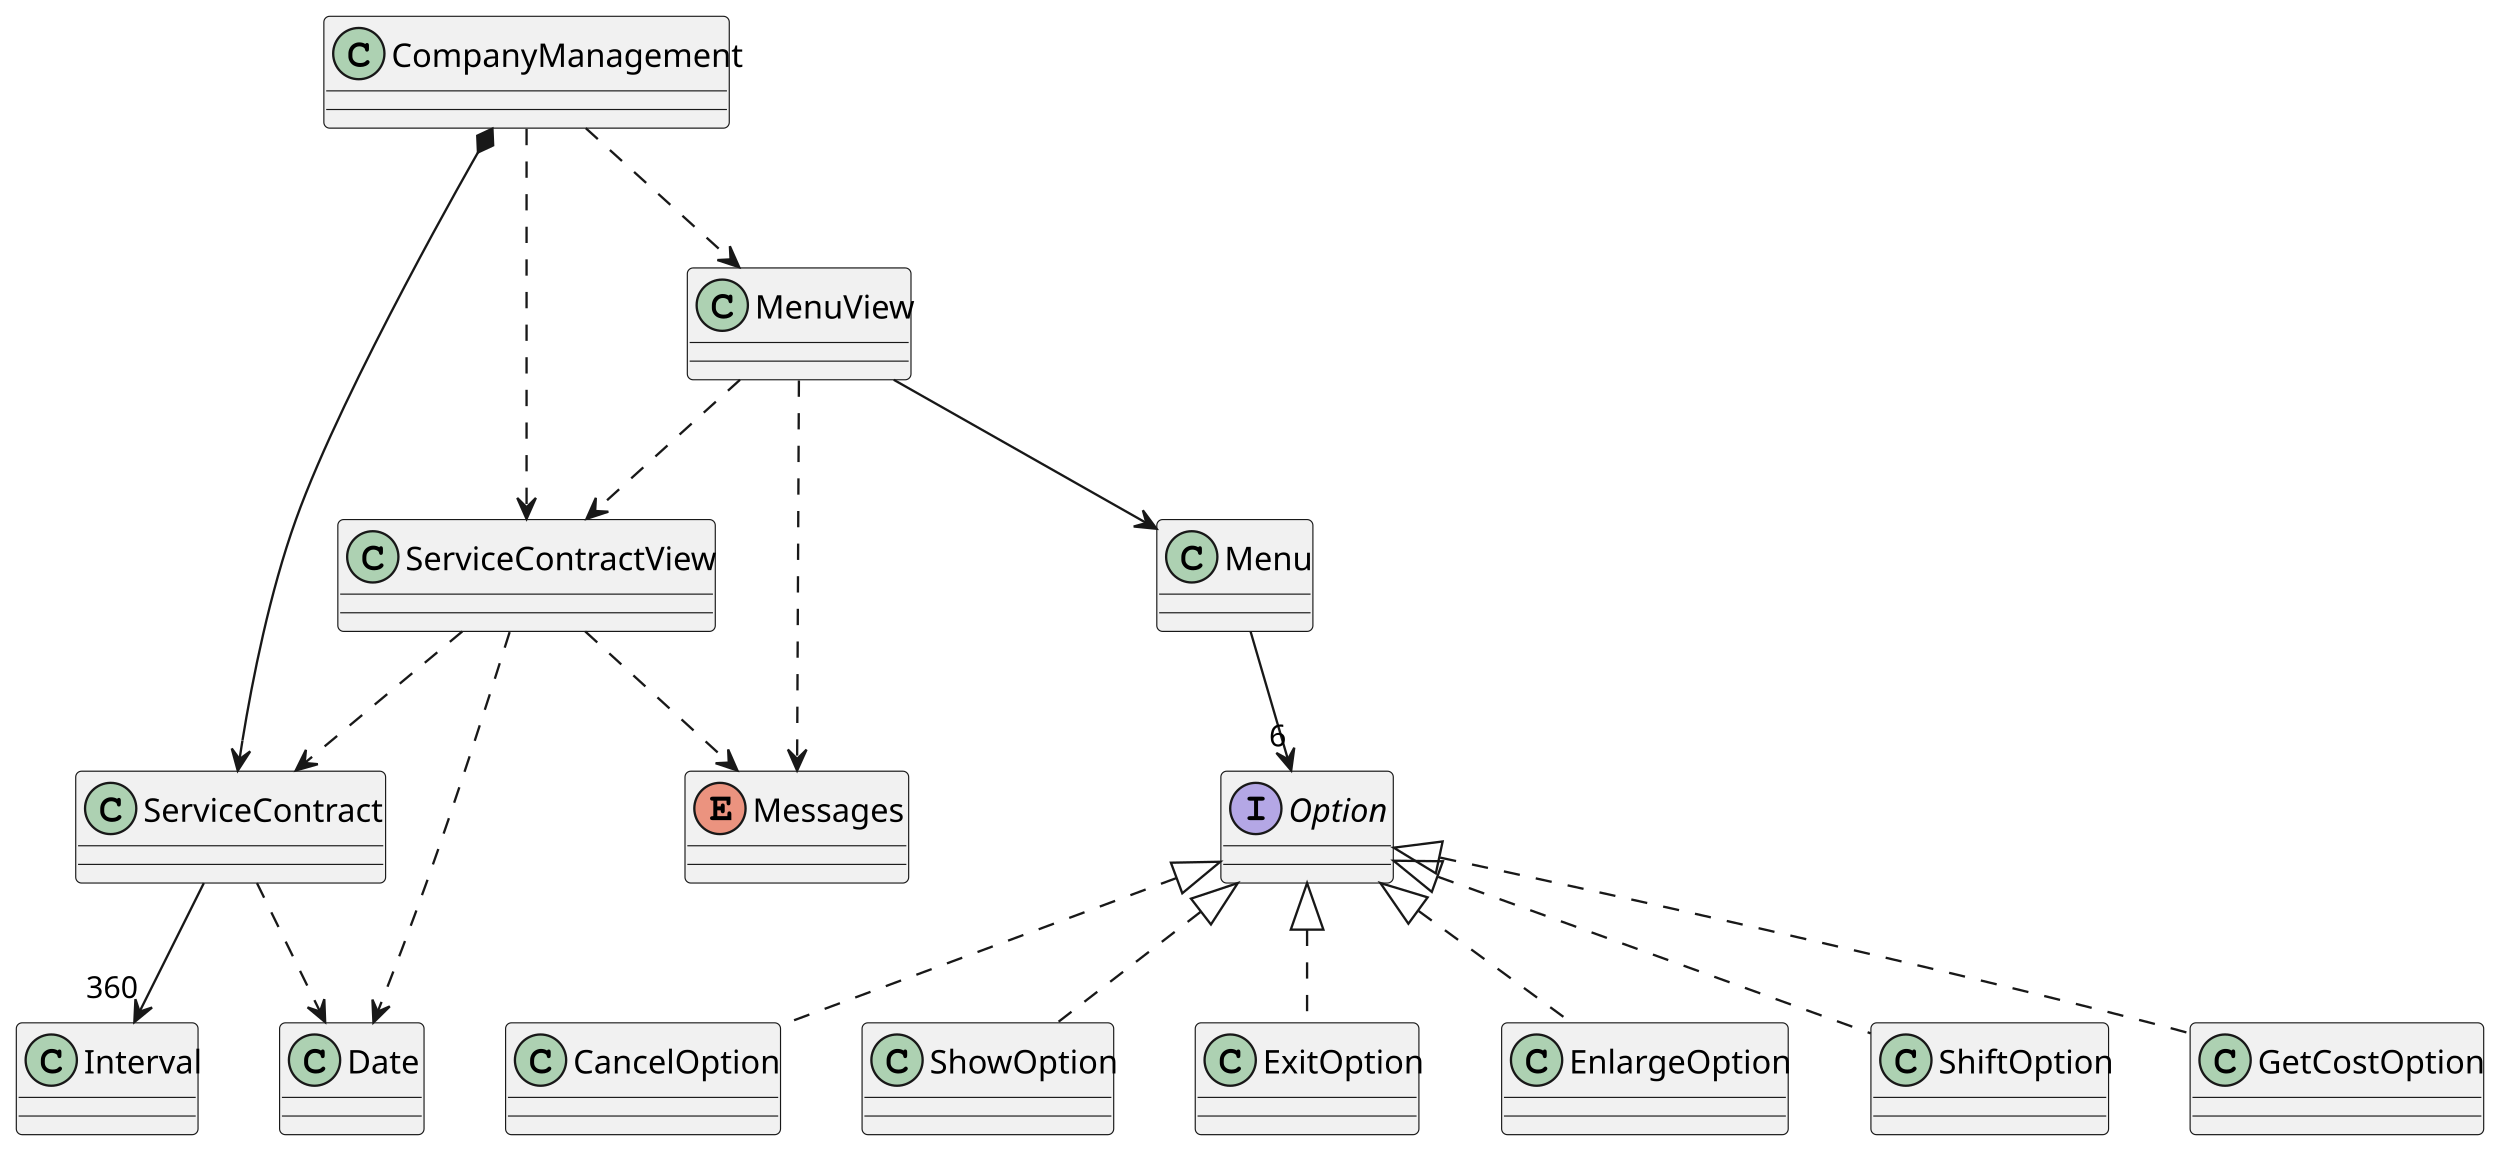
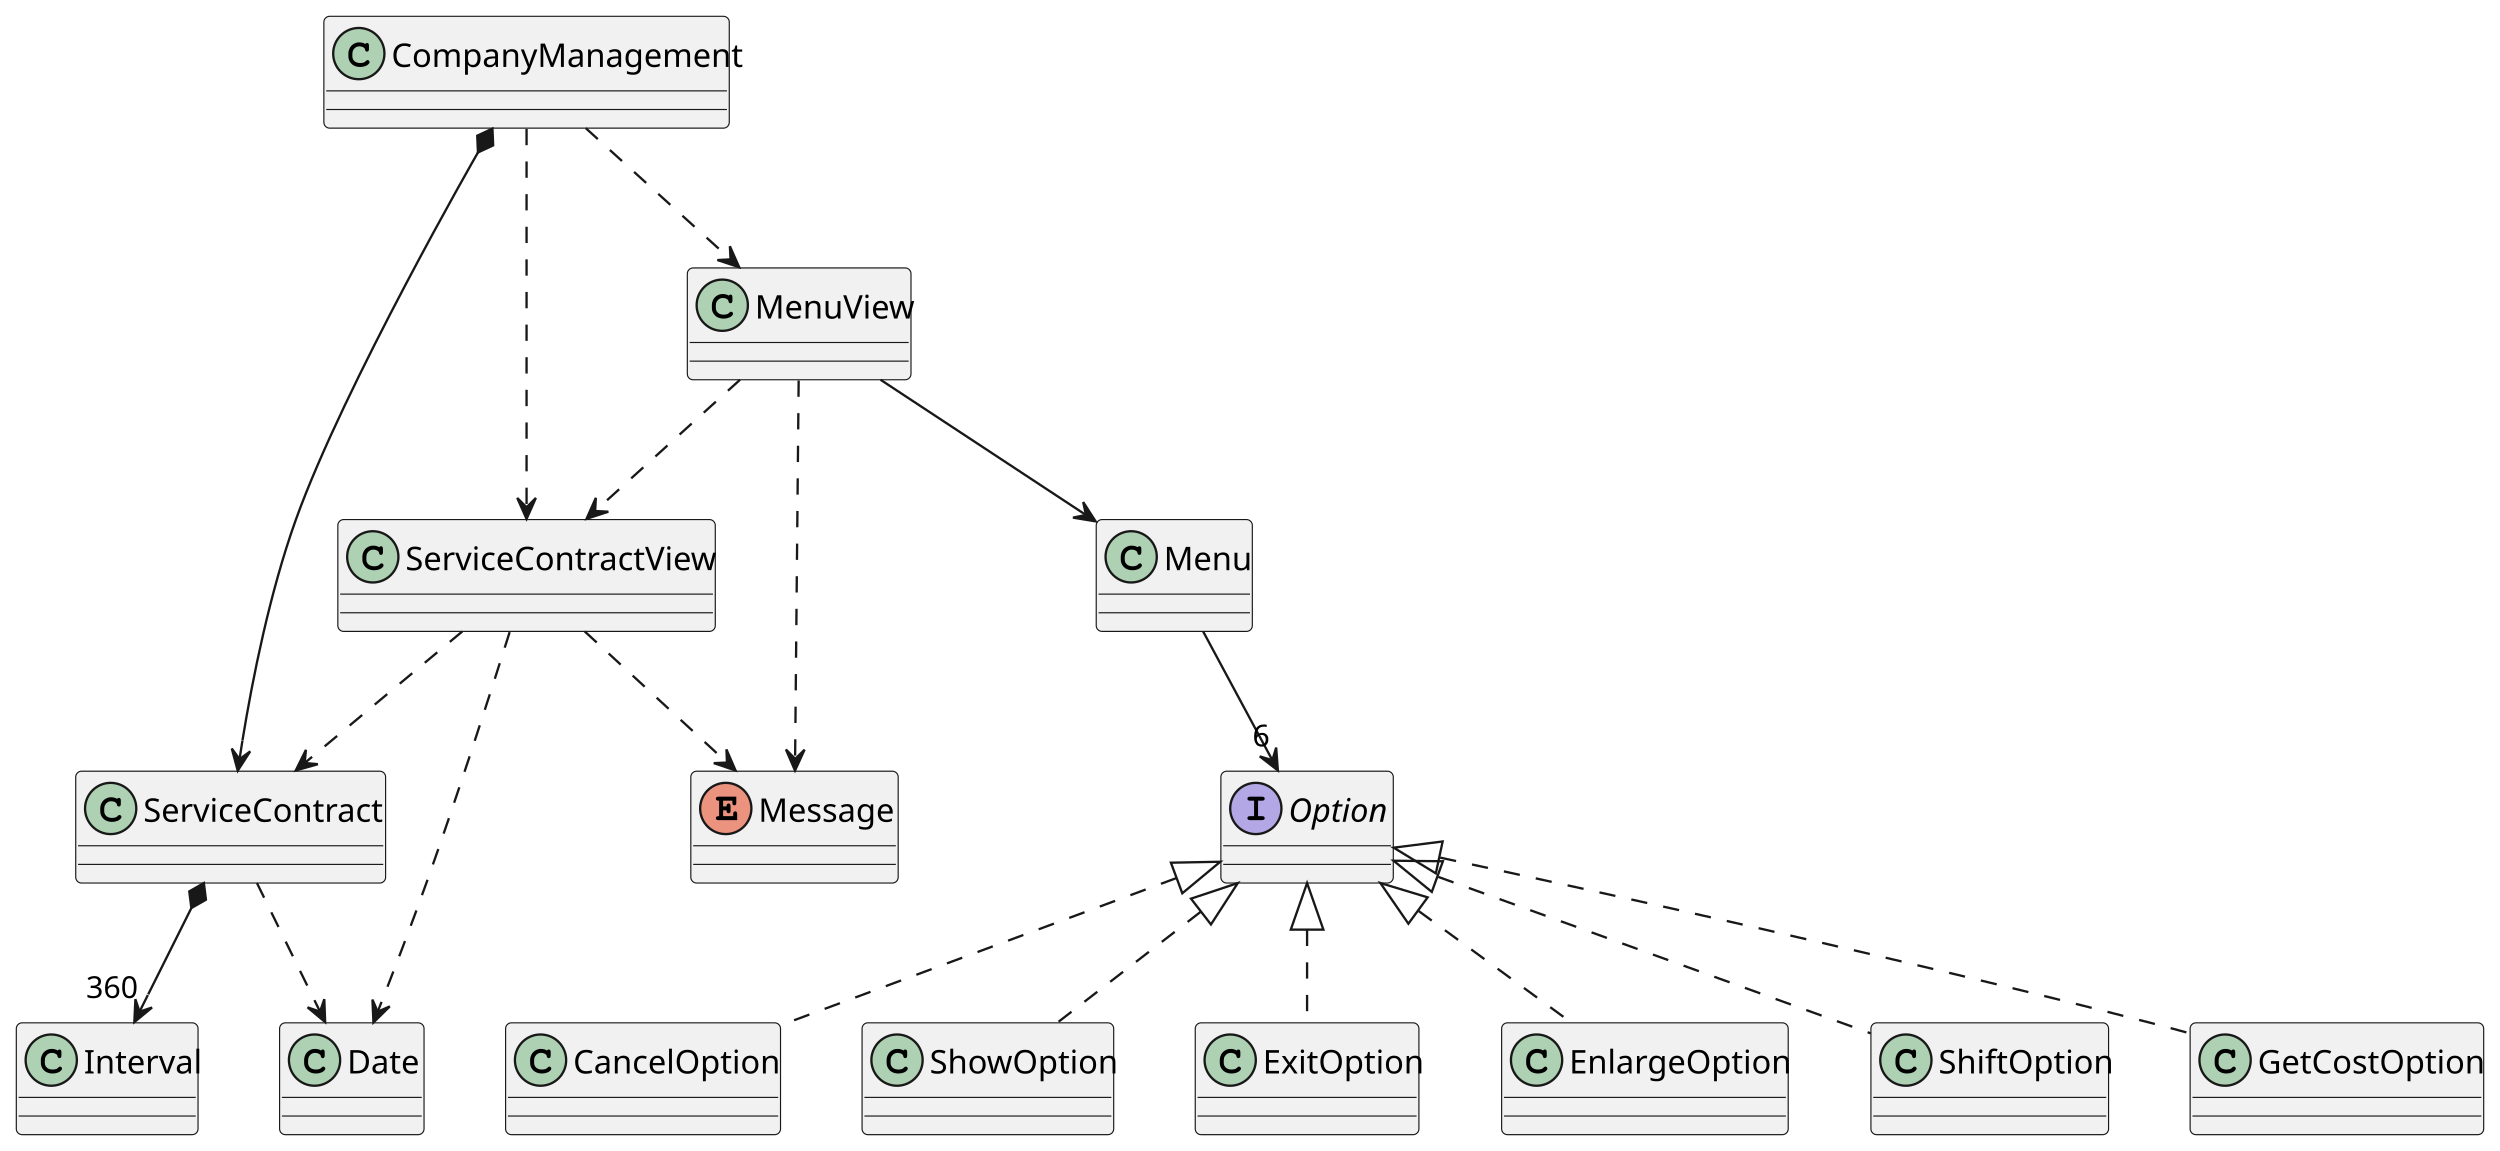
<svg xmlns="http://www.w3.org/2000/svg" contentStyleType="text/css" height="494px" preserveAspectRatio="none" style="width:1073px;height:494px;background:#FFFFFF;" version="1.1" viewBox="0 0 1073 494" width="1073px" zoomAndPan="magnify">
  <defs />
  <g>
    <g id="elem_CompanyManagement">
      <rect codeLine="1" fill="#F1F1F1" height="48" id="CompanyManagement" rx="2.5" ry="2.5" style="stroke:#181818;stroke-width:0.5;" width="174" x="139" y="7" />
      <ellipse cx="154" cy="23" fill="#ADD1B2" rx="11" ry="11" style="stroke:#181818;stroke-width:1.0;" />
      <path d="M156.766,18.875 Q156.922,18.656 157.109,18.547 Q157.297,18.438 157.516,18.438 Q157.891,18.438 158.125,18.703 Q158.359,18.953 158.359,19.562 L158.359,21.016 Q158.359,21.625 158.125,21.891 Q157.891,22.156 157.516,22.156 Q157.172,22.156 156.969,21.953 Q156.766,21.766 156.656,21.25 Q156.609,20.891 156.422,20.703 Q156.094,20.328 155.484,20.109 Q154.875,19.891 154.25,19.891 Q153.484,19.891 152.844,20.219 Q152.219,20.547 151.719,21.297 Q151.234,22.047 151.234,23.078 L151.234,24.172 Q151.234,25.406 152.125,26.234 Q153.016,27.047 154.609,27.047 Q155.547,27.047 156.203,26.797 Q156.594,26.641 157.016,26.203 Q157.281,25.938 157.422,25.859 Q157.578,25.781 157.781,25.781 Q158.109,25.781 158.359,26.047 Q158.625,26.297 158.625,26.641 Q158.625,26.984 158.281,27.391 Q157.781,27.969 156.984,28.297 Q155.906,28.75 154.609,28.75 Q153.094,28.75 151.891,28.125 Q150.906,27.625 150.219,26.562 Q149.531,25.484 149.531,24.203 L149.531,23.047 Q149.531,21.719 150.141,20.578 Q150.766,19.422 151.859,18.812 Q152.953,18.188 154.188,18.188 Q154.922,18.188 155.562,18.359 Q156.219,18.516 156.766,18.875 Z " fill="#000000" />
      <text fill="#000000" font-family="sans-serif" font-size="14" lengthAdjust="spacing" textLength="142" x="168" y="28.729">CompanyManagement</text>
      <line style="stroke:#181818;stroke-width:0.5;" x1="140" x2="312" y1="39" y2="39" />
      <line style="stroke:#181818;stroke-width:0.5;" x1="140" x2="312" y1="47" y2="47" />
    </g>
    <g id="elem_ServiceContract">
      <rect codeLine="2" fill="#F1F1F1" height="48" id="ServiceContract" rx="2.5" ry="2.5" style="stroke:#181818;stroke-width:0.5;" width="133" x="32.5" y="331" />
      <ellipse cx="47.5" cy="347" fill="#ADD1B2" rx="11" ry="11" style="stroke:#181818;stroke-width:1.0;" />
      <path d="M50.266,342.875 Q50.422,342.656 50.609,342.547 Q50.797,342.438 51.016,342.438 Q51.391,342.438 51.625,342.703 Q51.859,342.953 51.859,343.562 L51.859,345.016 Q51.859,345.625 51.625,345.891 Q51.391,346.156 51.016,346.156 Q50.672,346.156 50.469,345.953 Q50.266,345.766 50.156,345.25 Q50.109,344.891 49.922,344.703 Q49.594,344.328 48.984,344.109 Q48.375,343.891 47.75,343.891 Q46.984,343.891 46.344,344.219 Q45.719,344.547 45.219,345.297 Q44.734,346.047 44.734,347.078 L44.734,348.172 Q44.734,349.406 45.625,350.234 Q46.516,351.047 48.109,351.047 Q49.047,351.047 49.703,350.797 Q50.094,350.641 50.516,350.203 Q50.781,349.938 50.922,349.859 Q51.078,349.781 51.281,349.781 Q51.609,349.781 51.859,350.047 Q52.125,350.297 52.125,350.641 Q52.125,350.984 51.781,351.391 Q51.281,351.969 50.484,352.297 Q49.406,352.75 48.109,352.75 Q46.594,352.75 45.391,352.125 Q44.406,351.625 43.719,350.562 Q43.031,349.484 43.031,348.203 L43.031,347.047 Q43.031,345.719 43.641,344.578 Q44.266,343.422 45.359,342.812 Q46.453,342.188 47.688,342.188 Q48.422,342.188 49.062,342.359 Q49.719,342.516 50.266,342.875 Z " fill="#000000" />
      <text fill="#000000" font-family="sans-serif" font-size="14" lengthAdjust="spacing" textLength="101" x="61.5" y="352.728">ServiceContract</text>
      <line style="stroke:#181818;stroke-width:0.5;" x1="33.5" x2="164.5" y1="363" y2="363" />
      <line style="stroke:#181818;stroke-width:0.5;" x1="33.5" x2="164.5" y1="371" y2="371" />
    </g>
    <g id="elem_ServiceContractView">
      <rect codeLine="3" fill="#F1F1F1" height="48" id="ServiceContractView" rx="2.5" ry="2.5" style="stroke:#181818;stroke-width:0.5;" width="162" x="145" y="223" />
      <ellipse cx="160" cy="239" fill="#ADD1B2" rx="11" ry="11" style="stroke:#181818;stroke-width:1.0;" />
      <path d="M162.766,234.875 Q162.922,234.656 163.109,234.547 Q163.297,234.438 163.516,234.438 Q163.891,234.438 164.125,234.703 Q164.359,234.953 164.359,235.562 L164.359,237.016 Q164.359,237.625 164.125,237.891 Q163.891,238.156 163.516,238.156 Q163.172,238.156 162.969,237.953 Q162.766,237.766 162.656,237.25 Q162.609,236.891 162.422,236.703 Q162.094,236.328 161.484,236.109 Q160.875,235.891 160.25,235.891 Q159.484,235.891 158.844,236.219 Q158.219,236.547 157.719,237.297 Q157.234,238.047 157.234,239.078 L157.234,240.172 Q157.234,241.406 158.125,242.234 Q159.016,243.047 160.609,243.047 Q161.547,243.047 162.203,242.797 Q162.594,242.641 163.016,242.203 Q163.281,241.938 163.422,241.859 Q163.578,241.781 163.781,241.781 Q164.109,241.781 164.359,242.047 Q164.625,242.297 164.625,242.641 Q164.625,242.984 164.281,243.391 Q163.781,243.969 162.984,244.297 Q161.906,244.75 160.609,244.75 Q159.094,244.75 157.891,244.125 Q156.906,243.625 156.219,242.562 Q155.531,241.484 155.531,240.203 L155.531,239.047 Q155.531,237.719 156.141,236.578 Q156.766,235.422 157.859,234.812 Q158.953,234.188 160.188,234.188 Q160.922,234.188 161.562,234.359 Q162.219,234.516 162.766,234.875 Z " fill="#000000" />
      <text fill="#000000" font-family="sans-serif" font-size="14" lengthAdjust="spacing" textLength="130" x="174" y="244.728">ServiceContractView</text>
      <line style="stroke:#181818;stroke-width:0.5;" x1="146" x2="306" y1="255" y2="255" />
      <line style="stroke:#181818;stroke-width:0.5;" x1="146" x2="306" y1="263" y2="263" />
    </g>
    <g id="elem_MenuView">
      <rect codeLine="4" fill="#F1F1F1" height="48" id="MenuView" rx="2.5" ry="2.5" style="stroke:#181818;stroke-width:0.5;" width="96" x="295" y="115" />
      <ellipse cx="310" cy="131" fill="#ADD1B2" rx="11" ry="11" style="stroke:#181818;stroke-width:1.0;" />
      <path d="M312.766,126.875 Q312.922,126.656 313.109,126.547 Q313.297,126.438 313.516,126.438 Q313.891,126.438 314.125,126.703 Q314.359,126.953 314.359,127.562 L314.359,129.016 Q314.359,129.625 314.125,129.891 Q313.891,130.156 313.516,130.156 Q313.172,130.156 312.969,129.953 Q312.766,129.766 312.656,129.25 Q312.609,128.891 312.422,128.703 Q312.094,128.328 311.484,128.109 Q310.875,127.891 310.25,127.891 Q309.484,127.891 308.844,128.219 Q308.219,128.547 307.719,129.297 Q307.234,130.047 307.234,131.078 L307.234,132.172 Q307.234,133.406 308.125,134.234 Q309.016,135.047 310.609,135.047 Q311.547,135.047 312.203,134.797 Q312.594,134.641 313.016,134.203 Q313.281,133.938 313.422,133.859 Q313.578,133.781 313.781,133.781 Q314.109,133.781 314.359,134.047 Q314.625,134.297 314.625,134.641 Q314.625,134.984 314.281,135.391 Q313.781,135.969 312.984,136.297 Q311.906,136.75 310.609,136.75 Q309.094,136.75 307.891,136.125 Q306.906,135.625 306.219,134.562 Q305.531,133.484 305.531,132.203 L305.531,131.047 Q305.531,129.719 306.141,128.578 Q306.766,127.422 307.859,126.812 Q308.953,126.188 310.188,126.188 Q310.922,126.188 311.562,126.359 Q312.219,126.516 312.766,126.875 Z " fill="#000000" />
      <text fill="#000000" font-family="sans-serif" font-size="14" lengthAdjust="spacing" textLength="64" x="324" y="136.728">MenuView</text>
      <line style="stroke:#181818;stroke-width:0.5;" x1="296" x2="390" y1="147" y2="147" />
      <line style="stroke:#181818;stroke-width:0.5;" x1="296" x2="390" y1="155" y2="155" />
    </g>
    <g id="elem_Menu">
-       <rect codeLine="5" fill="#F1F1F1" height="48" id="Menu" rx="2.5" ry="2.5" style="stroke:#181818;stroke-width:0.5;" width="67" x="496.5" y="223" />
-       <ellipse cx="511.5" cy="239" fill="#ADD1B2" rx="11" ry="11" style="stroke:#181818;stroke-width:1.0;" />
-       <path d="M514.266,234.875 Q514.422,234.656 514.609,234.547 Q514.797,234.438 515.016,234.438 Q515.391,234.438 515.625,234.703 Q515.859,234.953 515.859,235.562 L515.859,237.016 Q515.859,237.625 515.625,237.891 Q515.391,238.156 515.016,238.156 Q514.672,238.156 514.469,237.953 Q514.266,237.766 514.156,237.25 Q514.109,236.891 513.922,236.703 Q513.594,236.328 512.984,236.109 Q512.375,235.891 511.75,235.891 Q510.984,235.891 510.344,236.219 Q509.719,236.547 509.219,237.297 Q508.734,238.047 508.734,239.078 L508.734,240.172 Q508.734,241.406 509.625,242.234 Q510.516,243.047 512.109,243.047 Q513.047,243.047 513.703,242.797 Q514.094,242.641 514.516,242.203 Q514.781,241.938 514.922,241.859 Q515.078,241.781 515.281,241.781 Q515.609,241.781 515.859,242.047 Q516.125,242.297 516.125,242.641 Q516.125,242.984 515.781,243.391 Q515.281,243.969 514.484,244.297 Q513.406,244.75 512.109,244.75 Q510.594,244.75 509.391,244.125 Q508.406,243.625 507.719,242.562 Q507.031,241.484 507.031,240.203 L507.031,239.047 Q507.031,237.719 507.641,236.578 Q508.266,235.422 509.359,234.812 Q510.453,234.188 511.688,234.188 Q512.422,234.188 513.062,234.359 Q513.719,234.516 514.266,234.875 Z " fill="#000000" />
-       <text fill="#000000" font-family="sans-serif" font-size="14" lengthAdjust="spacing" textLength="35" x="525.5" y="244.728">Menu</text>
-       <line style="stroke:#181818;stroke-width:0.5;" x1="497.5" x2="562.5" y1="255" y2="255" />
-       <line style="stroke:#181818;stroke-width:0.5;" x1="497.5" x2="562.5" y1="263" y2="263" />
+       <rect codeLine="5" fill="#F1F1F1" height="48" id="Menu" rx="2.5" ry="2.5" style="stroke:#181818;stroke-width:0.5;" width="67" x="470.5" y="223" />
+       <ellipse cx="485.5" cy="239" fill="#ADD1B2" rx="11" ry="11" style="stroke:#181818;stroke-width:1.0;" />
+       <path d="M488.266,234.875 Q488.422,234.656 488.609,234.547 Q488.797,234.438 489.016,234.438 Q489.391,234.438 489.625,234.703 Q489.859,234.953 489.859,235.562 L489.859,237.016 Q489.859,237.625 489.625,237.891 Q489.391,238.156 489.016,238.156 Q488.672,238.156 488.469,237.953 Q488.266,237.766 488.156,237.25 Q488.109,236.891 487.922,236.703 Q487.594,236.328 486.984,236.109 Q486.375,235.891 485.75,235.891 Q484.984,235.891 484.344,236.219 Q483.719,236.547 483.219,237.297 Q482.734,238.047 482.734,239.078 L482.734,240.172 Q482.734,241.406 483.625,242.234 Q484.516,243.047 486.109,243.047 Q487.047,243.047 487.703,242.797 Q488.094,242.641 488.516,242.203 Q488.781,241.938 488.922,241.859 Q489.078,241.781 489.281,241.781 Q489.609,241.781 489.859,242.047 Q490.125,242.297 490.125,242.641 Q490.125,242.984 489.781,243.391 Q489.281,243.969 488.484,244.297 Q487.406,244.75 486.109,244.75 Q484.594,244.75 483.391,244.125 Q482.406,243.625 481.719,242.562 Q481.031,241.484 481.031,240.203 L481.031,239.047 Q481.031,237.719 481.641,236.578 Q482.266,235.422 483.359,234.812 Q484.453,234.188 485.688,234.188 Q486.422,234.188 487.062,234.359 Q487.719,234.516 488.266,234.875 Z " fill="#000000" />
+       <text fill="#000000" font-family="sans-serif" font-size="14" lengthAdjust="spacing" textLength="35" x="499.5" y="244.728">Menu</text>
+       <line style="stroke:#181818;stroke-width:0.5;" x1="471.5" x2="536.5" y1="255" y2="255" />
+       <line style="stroke:#181818;stroke-width:0.5;" x1="471.5" x2="536.5" y1="263" y2="263" />
    </g>
    <g id="elem_CancelOption">
      <rect codeLine="6" fill="#F1F1F1" height="48" id="CancelOption" rx="2.5" ry="2.5" style="stroke:#181818;stroke-width:0.5;" width="118" x="217" y="439" />
      <ellipse cx="232" cy="455" fill="#ADD1B2" rx="11" ry="11" style="stroke:#181818;stroke-width:1.0;" />
      <path d="M234.766,450.875 Q234.922,450.656 235.109,450.547 Q235.297,450.438 235.516,450.438 Q235.891,450.438 236.125,450.703 Q236.359,450.953 236.359,451.562 L236.359,453.016 Q236.359,453.625 236.125,453.891 Q235.891,454.156 235.516,454.156 Q235.172,454.156 234.969,453.953 Q234.766,453.766 234.656,453.25 Q234.609,452.891 234.422,452.703 Q234.094,452.328 233.484,452.109 Q232.875,451.891 232.25,451.891 Q231.484,451.891 230.844,452.219 Q230.219,452.547 229.719,453.297 Q229.234,454.047 229.234,455.078 L229.234,456.172 Q229.234,457.406 230.125,458.234 Q231.016,459.047 232.609,459.047 Q233.547,459.047 234.203,458.797 Q234.594,458.641 235.016,458.203 Q235.281,457.938 235.422,457.859 Q235.578,457.781 235.781,457.781 Q236.109,457.781 236.359,458.047 Q236.625,458.297 236.625,458.641 Q236.625,458.984 236.281,459.391 Q235.781,459.969 234.984,460.297 Q233.906,460.75 232.609,460.75 Q231.094,460.75 229.891,460.125 Q228.906,459.625 228.219,458.562 Q227.531,457.484 227.531,456.203 L227.531,455.047 Q227.531,453.719 228.141,452.578 Q228.766,451.422 229.859,450.812 Q230.953,450.188 232.188,450.188 Q232.922,450.188 233.562,450.359 Q234.219,450.516 234.766,450.875 Z " fill="#000000" />
      <text fill="#000000" font-family="sans-serif" font-size="14" lengthAdjust="spacing" textLength="86" x="246" y="460.728">CancelOption</text>
      <line style="stroke:#181818;stroke-width:0.5;" x1="218" x2="334" y1="471" y2="471" />
      <line style="stroke:#181818;stroke-width:0.5;" x1="218" x2="334" y1="479" y2="479" />
    </g>
    <g id="elem_ShowOption">
      <rect codeLine="7" fill="#F1F1F1" height="48" id="ShowOption" rx="2.5" ry="2.5" style="stroke:#181818;stroke-width:0.5;" width="108" x="370" y="439" />
      <ellipse cx="385" cy="455" fill="#ADD1B2" rx="11" ry="11" style="stroke:#181818;stroke-width:1.0;" />
      <path d="M387.766,450.875 Q387.922,450.656 388.109,450.547 Q388.297,450.438 388.516,450.438 Q388.891,450.438 389.125,450.703 Q389.359,450.953 389.359,451.562 L389.359,453.016 Q389.359,453.625 389.125,453.891 Q388.891,454.156 388.516,454.156 Q388.172,454.156 387.969,453.953 Q387.766,453.766 387.656,453.25 Q387.609,452.891 387.422,452.703 Q387.094,452.328 386.484,452.109 Q385.875,451.891 385.25,451.891 Q384.484,451.891 383.844,452.219 Q383.219,452.547 382.719,453.297 Q382.234,454.047 382.234,455.078 L382.234,456.172 Q382.234,457.406 383.125,458.234 Q384.016,459.047 385.609,459.047 Q386.547,459.047 387.203,458.797 Q387.594,458.641 388.016,458.203 Q388.281,457.938 388.422,457.859 Q388.578,457.781 388.781,457.781 Q389.109,457.781 389.359,458.047 Q389.625,458.297 389.625,458.641 Q389.625,458.984 389.281,459.391 Q388.781,459.969 387.984,460.297 Q386.906,460.75 385.609,460.75 Q384.094,460.75 382.891,460.125 Q381.906,459.625 381.219,458.562 Q380.531,457.484 380.531,456.203 L380.531,455.047 Q380.531,453.719 381.141,452.578 Q381.766,451.422 382.859,450.812 Q383.953,450.188 385.188,450.188 Q385.922,450.188 386.562,450.359 Q387.219,450.516 387.766,450.875 Z " fill="#000000" />
      <text fill="#000000" font-family="sans-serif" font-size="14" lengthAdjust="spacing" textLength="76" x="399" y="460.728">ShowOption</text>
      <line style="stroke:#181818;stroke-width:0.5;" x1="371" x2="477" y1="471" y2="471" />
      <line style="stroke:#181818;stroke-width:0.5;" x1="371" x2="477" y1="479" y2="479" />
    </g>
    <g id="elem_ExitOption">
      <rect codeLine="8" fill="#F1F1F1" height="48" id="ExitOption" rx="2.5" ry="2.5" style="stroke:#181818;stroke-width:0.5;" width="96" x="513" y="439" />
      <ellipse cx="528" cy="455" fill="#ADD1B2" rx="11" ry="11" style="stroke:#181818;stroke-width:1.0;" />
      <path d="M530.766,450.875 Q530.922,450.656 531.109,450.547 Q531.297,450.438 531.516,450.438 Q531.891,450.438 532.125,450.703 Q532.359,450.953 532.359,451.562 L532.359,453.016 Q532.359,453.625 532.125,453.891 Q531.891,454.156 531.516,454.156 Q531.172,454.156 530.969,453.953 Q530.766,453.766 530.656,453.25 Q530.609,452.891 530.422,452.703 Q530.094,452.328 529.484,452.109 Q528.875,451.891 528.25,451.891 Q527.484,451.891 526.844,452.219 Q526.219,452.547 525.719,453.297 Q525.234,454.047 525.234,455.078 L525.234,456.172 Q525.234,457.406 526.125,458.234 Q527.016,459.047 528.609,459.047 Q529.547,459.047 530.203,458.797 Q530.594,458.641 531.016,458.203 Q531.281,457.938 531.422,457.859 Q531.578,457.781 531.781,457.781 Q532.109,457.781 532.359,458.047 Q532.625,458.297 532.625,458.641 Q532.625,458.984 532.281,459.391 Q531.781,459.969 530.984,460.297 Q529.906,460.75 528.609,460.75 Q527.094,460.75 525.891,460.125 Q524.906,459.625 524.219,458.562 Q523.531,457.484 523.531,456.203 L523.531,455.047 Q523.531,453.719 524.141,452.578 Q524.766,451.422 525.859,450.812 Q526.953,450.188 528.188,450.188 Q528.922,450.188 529.562,450.359 Q530.219,450.516 530.766,450.875 Z " fill="#000000" />
      <text fill="#000000" font-family="sans-serif" font-size="14" lengthAdjust="spacing" textLength="64" x="542" y="460.728">ExitOption</text>
      <line style="stroke:#181818;stroke-width:0.5;" x1="514" x2="608" y1="471" y2="471" />
      <line style="stroke:#181818;stroke-width:0.5;" x1="514" x2="608" y1="479" y2="479" />
    </g>
    <g id="elem_EnlargeOption">
      <rect codeLine="9" fill="#F1F1F1" height="48" id="EnlargeOption" rx="2.5" ry="2.5" style="stroke:#181818;stroke-width:0.5;" width="123" x="644.5" y="439" />
      <ellipse cx="659.5" cy="455" fill="#ADD1B2" rx="11" ry="11" style="stroke:#181818;stroke-width:1.0;" />
      <path d="M662.266,450.875 Q662.422,450.656 662.609,450.547 Q662.797,450.438 663.016,450.438 Q663.391,450.438 663.625,450.703 Q663.859,450.953 663.859,451.562 L663.859,453.016 Q663.859,453.625 663.625,453.891 Q663.391,454.156 663.016,454.156 Q662.672,454.156 662.469,453.953 Q662.266,453.766 662.156,453.25 Q662.109,452.891 661.922,452.703 Q661.594,452.328 660.984,452.109 Q660.375,451.891 659.75,451.891 Q658.984,451.891 658.344,452.219 Q657.719,452.547 657.219,453.297 Q656.734,454.047 656.734,455.078 L656.734,456.172 Q656.734,457.406 657.625,458.234 Q658.516,459.047 660.109,459.047 Q661.047,459.047 661.703,458.797 Q662.094,458.641 662.516,458.203 Q662.781,457.938 662.922,457.859 Q663.078,457.781 663.281,457.781 Q663.609,457.781 663.859,458.047 Q664.125,458.297 664.125,458.641 Q664.125,458.984 663.781,459.391 Q663.281,459.969 662.484,460.297 Q661.406,460.75 660.109,460.75 Q658.594,460.75 657.391,460.125 Q656.406,459.625 655.719,458.562 Q655.031,457.484 655.031,456.203 L655.031,455.047 Q655.031,453.719 655.641,452.578 Q656.266,451.422 657.359,450.812 Q658.453,450.188 659.688,450.188 Q660.422,450.188 661.062,450.359 Q661.719,450.516 662.266,450.875 Z " fill="#000000" />
      <text fill="#000000" font-family="sans-serif" font-size="14" lengthAdjust="spacing" textLength="91" x="673.5" y="460.728">EnlargeOption</text>
      <line style="stroke:#181818;stroke-width:0.5;" x1="645.5" x2="766.5" y1="471" y2="471" />
      <line style="stroke:#181818;stroke-width:0.5;" x1="645.5" x2="766.5" y1="479" y2="479" />
    </g>
    <g id="elem_ShiftOption">
      <rect codeLine="10" fill="#F1F1F1" height="48" id="ShiftOption" rx="2.5" ry="2.5" style="stroke:#181818;stroke-width:0.5;" width="102" x="803" y="439" />
      <ellipse cx="818" cy="455" fill="#ADD1B2" rx="11" ry="11" style="stroke:#181818;stroke-width:1.0;" />
      <path d="M820.766,450.875 Q820.922,450.656 821.109,450.547 Q821.297,450.438 821.516,450.438 Q821.891,450.438 822.125,450.703 Q822.359,450.953 822.359,451.562 L822.359,453.016 Q822.359,453.625 822.125,453.891 Q821.891,454.156 821.516,454.156 Q821.172,454.156 820.969,453.953 Q820.766,453.766 820.656,453.25 Q820.609,452.891 820.422,452.703 Q820.094,452.328 819.484,452.109 Q818.875,451.891 818.25,451.891 Q817.484,451.891 816.844,452.219 Q816.219,452.547 815.719,453.297 Q815.234,454.047 815.234,455.078 L815.234,456.172 Q815.234,457.406 816.125,458.234 Q817.016,459.047 818.609,459.047 Q819.547,459.047 820.203,458.797 Q820.594,458.641 821.016,458.203 Q821.281,457.938 821.422,457.859 Q821.578,457.781 821.781,457.781 Q822.109,457.781 822.359,458.047 Q822.625,458.297 822.625,458.641 Q822.625,458.984 822.281,459.391 Q821.781,459.969 820.984,460.297 Q819.906,460.75 818.609,460.75 Q817.094,460.75 815.891,460.125 Q814.906,459.625 814.219,458.562 Q813.531,457.484 813.531,456.203 L813.531,455.047 Q813.531,453.719 814.141,452.578 Q814.766,451.422 815.859,450.812 Q816.953,450.188 818.188,450.188 Q818.922,450.188 819.562,450.359 Q820.219,450.516 820.766,450.875 Z " fill="#000000" />
      <text fill="#000000" font-family="sans-serif" font-size="14" lengthAdjust="spacing" textLength="70" x="832" y="460.728">ShiftOption</text>
      <line style="stroke:#181818;stroke-width:0.5;" x1="804" x2="904" y1="471" y2="471" />
      <line style="stroke:#181818;stroke-width:0.5;" x1="804" x2="904" y1="479" y2="479" />
    </g>
    <g id="elem_GetCostOption">
      <rect codeLine="11" fill="#F1F1F1" height="48" id="GetCostOption" rx="2.5" ry="2.5" style="stroke:#181818;stroke-width:0.5;" width="126" x="940" y="439" />
      <ellipse cx="955" cy="455" fill="#ADD1B2" rx="11" ry="11" style="stroke:#181818;stroke-width:1.0;" />
      <path d="M957.766,450.875 Q957.922,450.656 958.109,450.547 Q958.297,450.438 958.516,450.438 Q958.891,450.438 959.125,450.703 Q959.359,450.953 959.359,451.562 L959.359,453.016 Q959.359,453.625 959.125,453.891 Q958.891,454.156 958.516,454.156 Q958.172,454.156 957.969,453.953 Q957.766,453.766 957.656,453.25 Q957.609,452.891 957.422,452.703 Q957.094,452.328 956.484,452.109 Q955.875,451.891 955.25,451.891 Q954.484,451.891 953.844,452.219 Q953.219,452.547 952.719,453.297 Q952.234,454.047 952.234,455.078 L952.234,456.172 Q952.234,457.406 953.125,458.234 Q954.016,459.047 955.609,459.047 Q956.547,459.047 957.203,458.797 Q957.594,458.641 958.016,458.203 Q958.281,457.938 958.422,457.859 Q958.578,457.781 958.781,457.781 Q959.109,457.781 959.359,458.047 Q959.625,458.297 959.625,458.641 Q959.625,458.984 959.281,459.391 Q958.781,459.969 957.984,460.297 Q956.906,460.75 955.609,460.75 Q954.094,460.75 952.891,460.125 Q951.906,459.625 951.219,458.562 Q950.531,457.484 950.531,456.203 L950.531,455.047 Q950.531,453.719 951.141,452.578 Q951.766,451.422 952.859,450.812 Q953.953,450.188 955.188,450.188 Q955.922,450.188 956.562,450.359 Q957.219,450.516 957.766,450.875 Z " fill="#000000" />
      <text fill="#000000" font-family="sans-serif" font-size="14" lengthAdjust="spacing" textLength="94" x="969" y="460.728">GetCostOption</text>
      <line style="stroke:#181818;stroke-width:0.5;" x1="941" x2="1065" y1="471" y2="471" />
      <line style="stroke:#181818;stroke-width:0.5;" x1="941" x2="1065" y1="479" y2="479" />
    </g>
    <g id="elem_Date">
      <rect codeLine="13" fill="#F1F1F1" height="48" id="Date" rx="2.5" ry="2.5" style="stroke:#181818;stroke-width:0.5;" width="62" x="120" y="439" />
      <ellipse cx="135" cy="455" fill="#ADD1B2" rx="11" ry="11" style="stroke:#181818;stroke-width:1.0;" />
      <path d="M137.766,450.875 Q137.922,450.656 138.109,450.547 Q138.297,450.438 138.516,450.438 Q138.891,450.438 139.125,450.703 Q139.359,450.953 139.359,451.562 L139.359,453.016 Q139.359,453.625 139.125,453.891 Q138.891,454.156 138.516,454.156 Q138.172,454.156 137.969,453.953 Q137.766,453.766 137.656,453.25 Q137.609,452.891 137.422,452.703 Q137.094,452.328 136.484,452.109 Q135.875,451.891 135.25,451.891 Q134.484,451.891 133.844,452.219 Q133.219,452.547 132.719,453.297 Q132.234,454.047 132.234,455.078 L132.234,456.172 Q132.234,457.406 133.125,458.234 Q134.016,459.047 135.609,459.047 Q136.547,459.047 137.203,458.797 Q137.594,458.641 138.016,458.203 Q138.281,457.938 138.422,457.859 Q138.578,457.781 138.781,457.781 Q139.109,457.781 139.359,458.047 Q139.625,458.297 139.625,458.641 Q139.625,458.984 139.281,459.391 Q138.781,459.969 137.984,460.297 Q136.906,460.75 135.609,460.75 Q134.094,460.75 132.891,460.125 Q131.906,459.625 131.219,458.562 Q130.531,457.484 130.531,456.203 L130.531,455.047 Q130.531,453.719 131.141,452.578 Q131.766,451.422 132.859,450.812 Q133.953,450.188 135.188,450.188 Q135.922,450.188 136.562,450.359 Q137.219,450.516 137.766,450.875 Z " fill="#000000" />
      <text fill="#000000" font-family="sans-serif" font-size="14" lengthAdjust="spacing" textLength="30" x="149" y="460.728">Date</text>
      <line style="stroke:#181818;stroke-width:0.5;" x1="121" x2="181" y1="471" y2="471" />
      <line style="stroke:#181818;stroke-width:0.5;" x1="121" x2="181" y1="479" y2="479" />
    </g>
    <g id="elem_Interval">
      <rect codeLine="14" fill="#F1F1F1" height="48" id="Interval" rx="2.5" ry="2.5" style="stroke:#181818;stroke-width:0.5;" width="78" x="7" y="439" />
      <ellipse cx="22" cy="455" fill="#ADD1B2" rx="11" ry="11" style="stroke:#181818;stroke-width:1.0;" />
      <path d="M24.766,450.875 Q24.922,450.656 25.109,450.547 Q25.297,450.438 25.516,450.438 Q25.891,450.438 26.125,450.703 Q26.359,450.953 26.359,451.562 L26.359,453.016 Q26.359,453.625 26.125,453.891 Q25.891,454.156 25.516,454.156 Q25.172,454.156 24.969,453.953 Q24.766,453.766 24.656,453.25 Q24.609,452.891 24.422,452.703 Q24.094,452.328 23.484,452.109 Q22.875,451.891 22.25,451.891 Q21.484,451.891 20.844,452.219 Q20.219,452.547 19.719,453.297 Q19.234,454.047 19.234,455.078 L19.234,456.172 Q19.234,457.406 20.125,458.234 Q21.016,459.047 22.609,459.047 Q23.547,459.047 24.203,458.797 Q24.594,458.641 25.016,458.203 Q25.281,457.938 25.422,457.859 Q25.578,457.781 25.781,457.781 Q26.109,457.781 26.359,458.047 Q26.625,458.297 26.625,458.641 Q26.625,458.984 26.281,459.391 Q25.781,459.969 24.984,460.297 Q23.906,460.75 22.609,460.75 Q21.094,460.75 19.891,460.125 Q18.906,459.625 18.219,458.562 Q17.531,457.484 17.531,456.203 L17.531,455.047 Q17.531,453.719 18.141,452.578 Q18.766,451.422 19.859,450.812 Q20.953,450.188 22.188,450.188 Q22.922,450.188 23.562,450.359 Q24.219,450.516 24.766,450.875 Z " fill="#000000" />
      <text fill="#000000" font-family="sans-serif" font-size="14" lengthAdjust="spacing" textLength="46" x="36" y="460.728">Interval</text>
      <line style="stroke:#181818;stroke-width:0.5;" x1="8" x2="84" y1="471" y2="471" />
      <line style="stroke:#181818;stroke-width:0.5;" x1="8" x2="84" y1="479" y2="479" />
    </g>
-     <g id="elem_Messages">
-       <rect codeLine="15" fill="#F1F1F1" height="48" id="Messages" rx="2.5" ry="2.5" style="stroke:#181818;stroke-width:0.5;" width="96" x="294" y="331" />
-       <ellipse cx="309" cy="347" fill="#EB937F" rx="11" ry="11" style="stroke:#181818;stroke-width:1.0;" />
-       <path d="M307.859,347.797 L307.859,350.297 L312.188,350.297 L312.188,349.375 Q312.188,348.766 312.422,348.5 Q312.672,348.234 313.047,348.234 Q313.422,348.234 313.656,348.5 Q313.891,348.766 313.891,349.375 L313.891,352 L305.891,352 Q305.266,352 305,351.766 Q304.75,351.531 304.75,351.141 Q304.75,350.766 305.016,350.531 Q305.281,350.297 305.891,350.297 L306.156,350.297 L306.156,343.641 L305.891,343.641 Q305.266,343.641 305,343.406 Q304.75,343.172 304.75,342.781 Q304.75,342.406 305,342.172 Q305.266,341.938 305.891,341.938 L313.516,341.938 L313.516,344.531 Q313.516,345.141 313.281,345.406 Q313.062,345.656 312.672,345.656 Q312.297,345.656 312.062,345.406 Q311.828,345.141 311.828,344.531 L311.828,343.641 L307.859,343.641 L307.859,346.094 L309.344,346.094 Q309.344,345.438 309.469,345.25 Q309.734,344.844 310.203,344.844 Q310.578,344.844 310.812,345.109 Q311.047,345.359 311.047,345.969 L311.047,347.938 Q311.047,348.484 310.922,348.672 Q310.656,349.062 310.203,349.062 Q309.734,349.062 309.469,348.656 Q309.344,348.469 309.344,347.797 L307.859,347.797 Z " fill="#000000" />
-       <text fill="#000000" font-family="sans-serif" font-size="14" lengthAdjust="spacing" textLength="64" x="323" y="352.728">Messages</text>
-       <line style="stroke:#181818;stroke-width:0.5;" x1="295" x2="389" y1="363" y2="363" />
-       <line style="stroke:#181818;stroke-width:0.5;" x1="295" x2="389" y1="371" y2="371" />
+     <g id="elem_Message">
+       <rect codeLine="15" fill="#F1F1F1" height="48" id="Message" rx="2.5" ry="2.5" style="stroke:#181818;stroke-width:0.5;" width="89" x="296.5" y="331" />
+       <ellipse cx="311.5" cy="347" fill="#EB937F" rx="11" ry="11" style="stroke:#181818;stroke-width:1.0;" />
+       <path d="M310.359,347.797 L310.359,350.297 L314.688,350.297 L314.688,349.375 Q314.688,348.766 314.922,348.5 Q315.172,348.234 315.547,348.234 Q315.922,348.234 316.156,348.5 Q316.391,348.766 316.391,349.375 L316.391,352 L308.391,352 Q307.766,352 307.5,351.766 Q307.25,351.531 307.25,351.141 Q307.25,350.766 307.516,350.531 Q307.781,350.297 308.391,350.297 L308.656,350.297 L308.656,343.641 L308.391,343.641 Q307.766,343.641 307.5,343.406 Q307.25,343.172 307.25,342.781 Q307.25,342.406 307.5,342.172 Q307.766,341.938 308.391,341.938 L316.016,341.938 L316.016,344.531 Q316.016,345.141 315.781,345.406 Q315.562,345.656 315.172,345.656 Q314.797,345.656 314.562,345.406 Q314.328,345.141 314.328,344.531 L314.328,343.641 L310.359,343.641 L310.359,346.094 L311.844,346.094 Q311.844,345.438 311.969,345.25 Q312.234,344.844 312.703,344.844 Q313.078,344.844 313.312,345.109 Q313.547,345.359 313.547,345.969 L313.547,347.938 Q313.547,348.484 313.422,348.672 Q313.156,349.062 312.703,349.062 Q312.234,349.062 311.969,348.656 Q311.844,348.469 311.844,347.797 L310.359,347.797 Z " fill="#000000" />
+       <text fill="#000000" font-family="sans-serif" font-size="14" lengthAdjust="spacing" textLength="57" x="325.5" y="352.728">Message</text>
+       <line style="stroke:#181818;stroke-width:0.5;" x1="297.5" x2="384.5" y1="363" y2="363" />
+       <line style="stroke:#181818;stroke-width:0.5;" x1="297.5" x2="384.5" y1="371" y2="371" />
    </g>
    <g id="elem_Option">
      <rect codeLine="17" fill="#F1F1F1" height="48" id="Option" rx="2.5" ry="2.5" style="stroke:#181818;stroke-width:0.5;" width="74" x="524" y="331" />
      <ellipse cx="539" cy="347" fill="#B4A7E5" rx="11" ry="11" style="stroke:#181818;stroke-width:1.0;" />
      <path d="M539.953,343.641 L539.953,350.297 L541.672,350.297 Q542.281,350.297 542.547,350.531 Q542.812,350.766 542.812,351.156 Q542.812,351.531 542.547,351.766 Q542.281,352 541.672,352 L536.531,352 Q535.922,352 535.656,351.766 Q535.391,351.531 535.391,351.141 Q535.391,350.766 535.656,350.531 Q535.922,350.297 536.531,350.297 L538.25,350.297 L538.25,343.641 L536.531,343.641 Q535.922,343.641 535.656,343.406 Q535.391,343.172 535.391,342.781 Q535.391,342.406 535.656,342.172 Q535.922,341.938 536.531,341.938 L541.672,341.938 Q542.281,341.938 542.547,342.172 Q542.812,342.406 542.812,342.781 Q542.812,343.172 542.547,343.406 Q542.281,343.641 541.672,343.641 L539.953,343.641 Z " fill="#000000" />
      <text fill="#000000" font-family="sans-serif" font-size="14" font-style="italic" lengthAdjust="spacing" textLength="42" x="553" y="352.728">Option</text>
      <line style="stroke:#181818;stroke-width:0.5;" x1="525" x2="597" y1="363" y2="363" />
      <line style="stroke:#181818;stroke-width:0.5;" x1="525" x2="597" y1="371" y2="371" />
    </g>
    <g id="link_CompanyManagement_ServiceContract">
      <path codeLine="19" d="M205.136,65.45 C205.136,65.45 147.59,165.58 127,223 C115.83,254.13 108.43,291.1 104.06,317.82 " fill="none" id="CompanyManagement-ServiceContract" style="stroke:#181818;stroke-width:1.0;" />
      <polygon fill="#181818" points="102.04,330.77,107.377,322.493,102.809,325.829,99.472,321.262,102.04,330.77" style="stroke:#181818;stroke-width:1.0;" />
      <line style="stroke:#181818;stroke-width:1.0;" x1="102.809" x2="104.045" y1="325.829" y2="317.92" />
      <polygon fill="#181818" points="211.36,55.19,204.828,58.245,205.136,65.45,211.668,62.395,211.36,55.19" style="stroke:#181818;stroke-width:1.0;" />
    </g>
    <g id="link_CompanyManagement_ServiceContractView">
      <path codeLine="20" d="M226,55.31 C226,94.87 226,174.99 226,217.7 " fill="none" id="CompanyManagement-to-ServiceContractView" style="stroke:#181818;stroke-width:1.0;stroke-dasharray:7.0,7.0;" />
      <polygon fill="#181818" points="226,222.72,230,213.72,226,217.72,222,213.72,226,222.72" style="stroke:#181818;stroke-width:1.0;" />
    </g>
    <g id="link_CompanyManagement_MenuView">
      <path codeLine="21" d="M251.39,55 C269.66,71.55 294.36,93.93 313.51,111.28 " fill="none" id="CompanyManagement-to-MenuView" style="stroke:#181818;stroke-width:1.0;stroke-dasharray:7.0,7.0;" />
      <polygon fill="#181818" points="317.26,114.68,313.265,105.678,313.551,111.327,307.901,111.613,317.26,114.68" style="stroke:#181818;stroke-width:1.0;" />
    </g>
    <g id="link_ServiceContractView_ServiceContract">
      <path codeLine="23" d="M198.44,271 C178.61,287.55 151.8,309.93 131.01,327.28 " fill="none" id="ServiceContractView-to-ServiceContract" style="stroke:#181818;stroke-width:1.0;stroke-dasharray:7.0,7.0;" />
      <polygon fill="#181818" points="126.94,330.68,136.416,327.995,130.782,327.481,131.297,321.847,126.94,330.68" style="stroke:#181818;stroke-width:1.0;" />
    </g>
    <g id="link_ServiceContractView_Date">
      <path codeLine="24" d="M218.74,271.31 C210.47,297.6 196.35,341.57 183,379 C176.42,397.46 168.5,418 162.19,434.04 " fill="none" id="ServiceContractView-to-Date" style="stroke:#181818;stroke-width:1.0;stroke-dasharray:7.0,7.0;" />
      <polygon fill="#181818" points="160.28,438.86,167.293,431.945,162.107,434.206,159.846,429.021,160.28,438.86" style="stroke:#181818;stroke-width:1.0;" />
    </g>
-     <g id="link_ServiceContractView_Messages">
-       <path codeLine="25" d="M251.17,271 C269.29,287.55 293.77,309.93 312.76,327.28 " fill="none" id="ServiceContractView-to-Messages" style="stroke:#181818;stroke-width:1.0;stroke-dasharray:7.0,7.0;" />
-       <polygon fill="#181818" points="316.48,330.68,312.522,321.662,312.784,327.312,307.133,327.575,316.48,330.68" style="stroke:#181818;stroke-width:1.0;" />
+     <g id="link_ServiceContractView_Message">
+       <path codeLine="25" d="M250.95,271 C268.91,287.55 293.19,309.93 312.01,327.28 " fill="none" id="ServiceContractView-to-Message" style="stroke:#181818;stroke-width:1.0;stroke-dasharray:7.0,7.0;" />
+       <polygon fill="#181818" points="315.7,330.68,311.778,321.646,312.018,327.298,306.366,327.537,315.7,330.68" style="stroke:#181818;stroke-width:1.0;" />
    </g>
    <g id="link_ServiceContract_Date">
      <path codeLine="27" d="M110.28,379 C118.2,395.14 128.83,416.82 137.25,433.97 " fill="none" id="ServiceContract-to-Date" style="stroke:#181818;stroke-width:1.0;stroke-dasharray:7.0,7.0;" />
      <polygon fill="#181818" points="139.56,438.68,139.188,428.838,137.358,434.191,132.006,432.361,139.56,438.68" style="stroke:#181818;stroke-width:1.0;" />
    </g>
    <g id="link_ServiceContract_Interval">
-       <path codeLine="28" d="M87.5,379 C79.43,395.14 68.59,416.82 60.02,433.97 " fill="none" id="ServiceContract-to-Interval" style="stroke:#181818;stroke-width:1.0;" />
-       <polygon fill="#181818" points="57.66,438.68,65.271,432.429,59.902,434.211,58.12,428.842,57.66,438.68" style="stroke:#181818;stroke-width:1.0;" />
+       <path codeLine="28" d="M82.133,389.733 C82.133,389.733 69.37,415.25 63.61,426.78 " fill="none" id="ServiceContract-Interval" style="stroke:#181818;stroke-width:1.0;" />
+       <polygon fill="#181818" points="57.66,438.68,65.263,432.419,59.896,434.208,58.107,428.841,57.66,438.68" style="stroke:#181818;stroke-width:1.0;" />
+       <line style="stroke:#181818;stroke-width:1.0;" x1="59.896" x2="63.47" y1="434.208" y2="427.055" />
+       <polygon fill="#181818" points="87.5,379,81.239,382.578,82.133,389.733,88.394,386.155,87.5,379" style="stroke:#181818;stroke-width:1.0;" />
      <text fill="#000000" font-family="sans-serif" font-size="13" lengthAdjust="spacing" textLength="21" x="36.943" y="428.34">360</text>
    </g>
    <g id="link_MenuView_Menu">
-       <path codeLine="30" d="M383.58,163 C415.72,181.22 460.32,206.5 491.83,224.36 " fill="none" id="MenuView-to-Menu" style="stroke:#181818;stroke-width:1.0;" />
-       <polygon fill="#181818" points="496.38,226.94,490.525,219.02,492.031,224.473,486.578,225.979,496.38,226.94" style="stroke:#181818;stroke-width:1.0;" />
+       <path codeLine="30" d="M377.93,163 C403.92,180.11 439.35,203.43 466.03,221 " fill="none" id="MenuView-to-Menu" style="stroke:#181818;stroke-width:1.0;" />
+       <polygon fill="#181818" points="470.24,223.77,464.918,215.483,466.062,221.023,460.522,222.168,470.24,223.77" style="stroke:#181818;stroke-width:1.0;" />
    </g>
    <g id="link_MenuView_ServiceContractView">
      <path codeLine="31" d="M317.61,163 C299.34,179.55 274.64,201.93 255.49,219.28 " fill="none" id="MenuView-to-ServiceContractView" style="stroke:#181818;stroke-width:1.0;stroke-dasharray:7.0,7.0;" />
      <polygon fill="#181818" points="251.74,222.68,261.099,219.613,255.449,219.327,255.735,213.678,251.74,222.68" style="stroke:#181818;stroke-width:1.0;" />
    </g>
-     <g id="link_MenuView_Messages">
-       <path codeLine="32" d="M342.89,163.31 C342.71,202.87 342.33,282.99 342.13,325.7 " fill="none" id="MenuView-to-Messages" style="stroke:#181818;stroke-width:1.0;stroke-dasharray:7.0,7.0;" />
-       <polygon fill="#181818" points="342.11,330.72,346.161,321.743,342.139,325.72,338.161,321.697,342.11,330.72" style="stroke:#181818;stroke-width:1.0;" />
+     <g id="link_MenuView_Message">
+       <path codeLine="32" d="M342.78,163.31 C342.41,202.87 341.66,282.99 341.26,325.7 " fill="none" id="MenuView-to-Message" style="stroke:#181818;stroke-width:1.0;stroke-dasharray:7.0,7.0;" />
+       <polygon fill="#181818" points="341.22,330.72,345.323,321.766,341.277,325.72,337.323,321.675,341.22,330.72" style="stroke:#181818;stroke-width:1.0;" />
    </g>
    <g id="link_Menu_Option">
-       <path codeLine="34" d="M536.73,271 C541.41,287 547.68,308.45 552.67,325.53 " fill="none" id="Menu-to-Option" style="stroke:#181818;stroke-width:1.0;" />
-       <polygon fill="#181818" points="554.18,330.68,555.5,320.92,552.78,325.88,547.82,323.16,554.18,330.68" style="stroke:#181818;stroke-width:1.0;" />
-       <text fill="#000000" font-family="sans-serif" font-size="13" lengthAdjust="spacing" textLength="7" x="544.664" y="320.34">6</text>
+       <path codeLine="34" d="M516.37,271 C525.05,287.14 536.7,308.82 545.93,325.97 " fill="none" id="Menu-to-Option" style="stroke:#181818;stroke-width:1.0;" />
+       <polygon fill="#181818" points="548.46,330.68,547.736,320.858,546.099,326.273,540.684,324.636,548.46,330.68" style="stroke:#181818;stroke-width:1.0;" />
+       <text fill="#000000" font-family="sans-serif" font-size="13" lengthAdjust="spacing" textLength="7" x="537.55" y="320.34">6</text>
    </g>
    <g id="link_Option_CancelOption">
      <path codeLine="49" d="M504.84,376.89 C455.83,395.12 384.94,421.48 335.08,440.02 " fill="none" id="Option-backto-CancelOption" style="stroke:#181818;stroke-width:1.0;stroke-dasharray:7.0,7.0;" />
      <polygon fill="none" points="502.56,370.27,523.74,369.86,507.44,383.39,502.56,370.27" style="stroke:#181818;stroke-width:1.0;" />
    </g>
    <g id="link_Option_EnlargeOption">
      <path codeLine="50" d="M608.85,390.98 C630.37,406.71 655.19,424.85 674.35,438.86 " fill="none" id="Option-backto-EnlargeOption" style="stroke:#181818;stroke-width:1.0;stroke-dasharray:7.0,7.0;" />
      <polygon fill="none" points="604.48,396.45,592.46,379,612.74,385.15,604.48,396.45" style="stroke:#181818;stroke-width:1.0;" />
    </g>
    <g id="link_Option_ExitOption">
      <path codeLine="51" d="M561,399.02 C561,412.58 561,427.04 561,438.68 " fill="none" id="Option-backto-ExitOption" style="stroke:#181818;stroke-width:1.0;stroke-dasharray:7.0,7.0;" />
      <polygon fill="none" points="554,399,561,379,568,399,554,399" style="stroke:#181818;stroke-width:1.0;" />
    </g>
    <g id="link_Option_GetCostOption">
      <path codeLine="52" d="M618.1,368.08 C689.63,383.45 815.84,411.33 923,439 C928.46,440.41 934.11,441.92 939.77,443.48 " fill="none" id="Option-backto-GetCostOption" style="stroke:#181818;stroke-width:1.0;stroke-dasharray:7.0,7.0;" />
      <polygon fill="none" points="616.26,374.85,598.16,363.82,619.18,361.16,616.26,374.85" style="stroke:#181818;stroke-width:1.0;" />
    </g>
    <g id="link_Option_ShiftOption">
      <path codeLine="53" d="M617.27,376.36 C670.94,395.77 751.07,424.76 802.94,443.53 " fill="none" id="Option-backto-ShiftOption" style="stroke:#181818;stroke-width:1.0;stroke-dasharray:7.0,7.0;" />
      <polygon fill="none" points="614.53,382.81,598.11,369.42,619.3,369.65,614.53,382.81" style="stroke:#181818;stroke-width:1.0;" />
    </g>
    <g id="link_Option_ShowOption">
      <path codeLine="54" d="M515.25,391.4 C495.13,406.97 472.05,424.82 454.14,438.68 " fill="none" id="Option-backto-ShowOption" style="stroke:#181818;stroke-width:1.0;stroke-dasharray:7.0,7.0;" />
      <polygon fill="none" points="511.17,385.7,531.27,379,519.74,396.78,511.17,385.7" style="stroke:#181818;stroke-width:1.0;" />
    </g>
  </g>
</svg>
